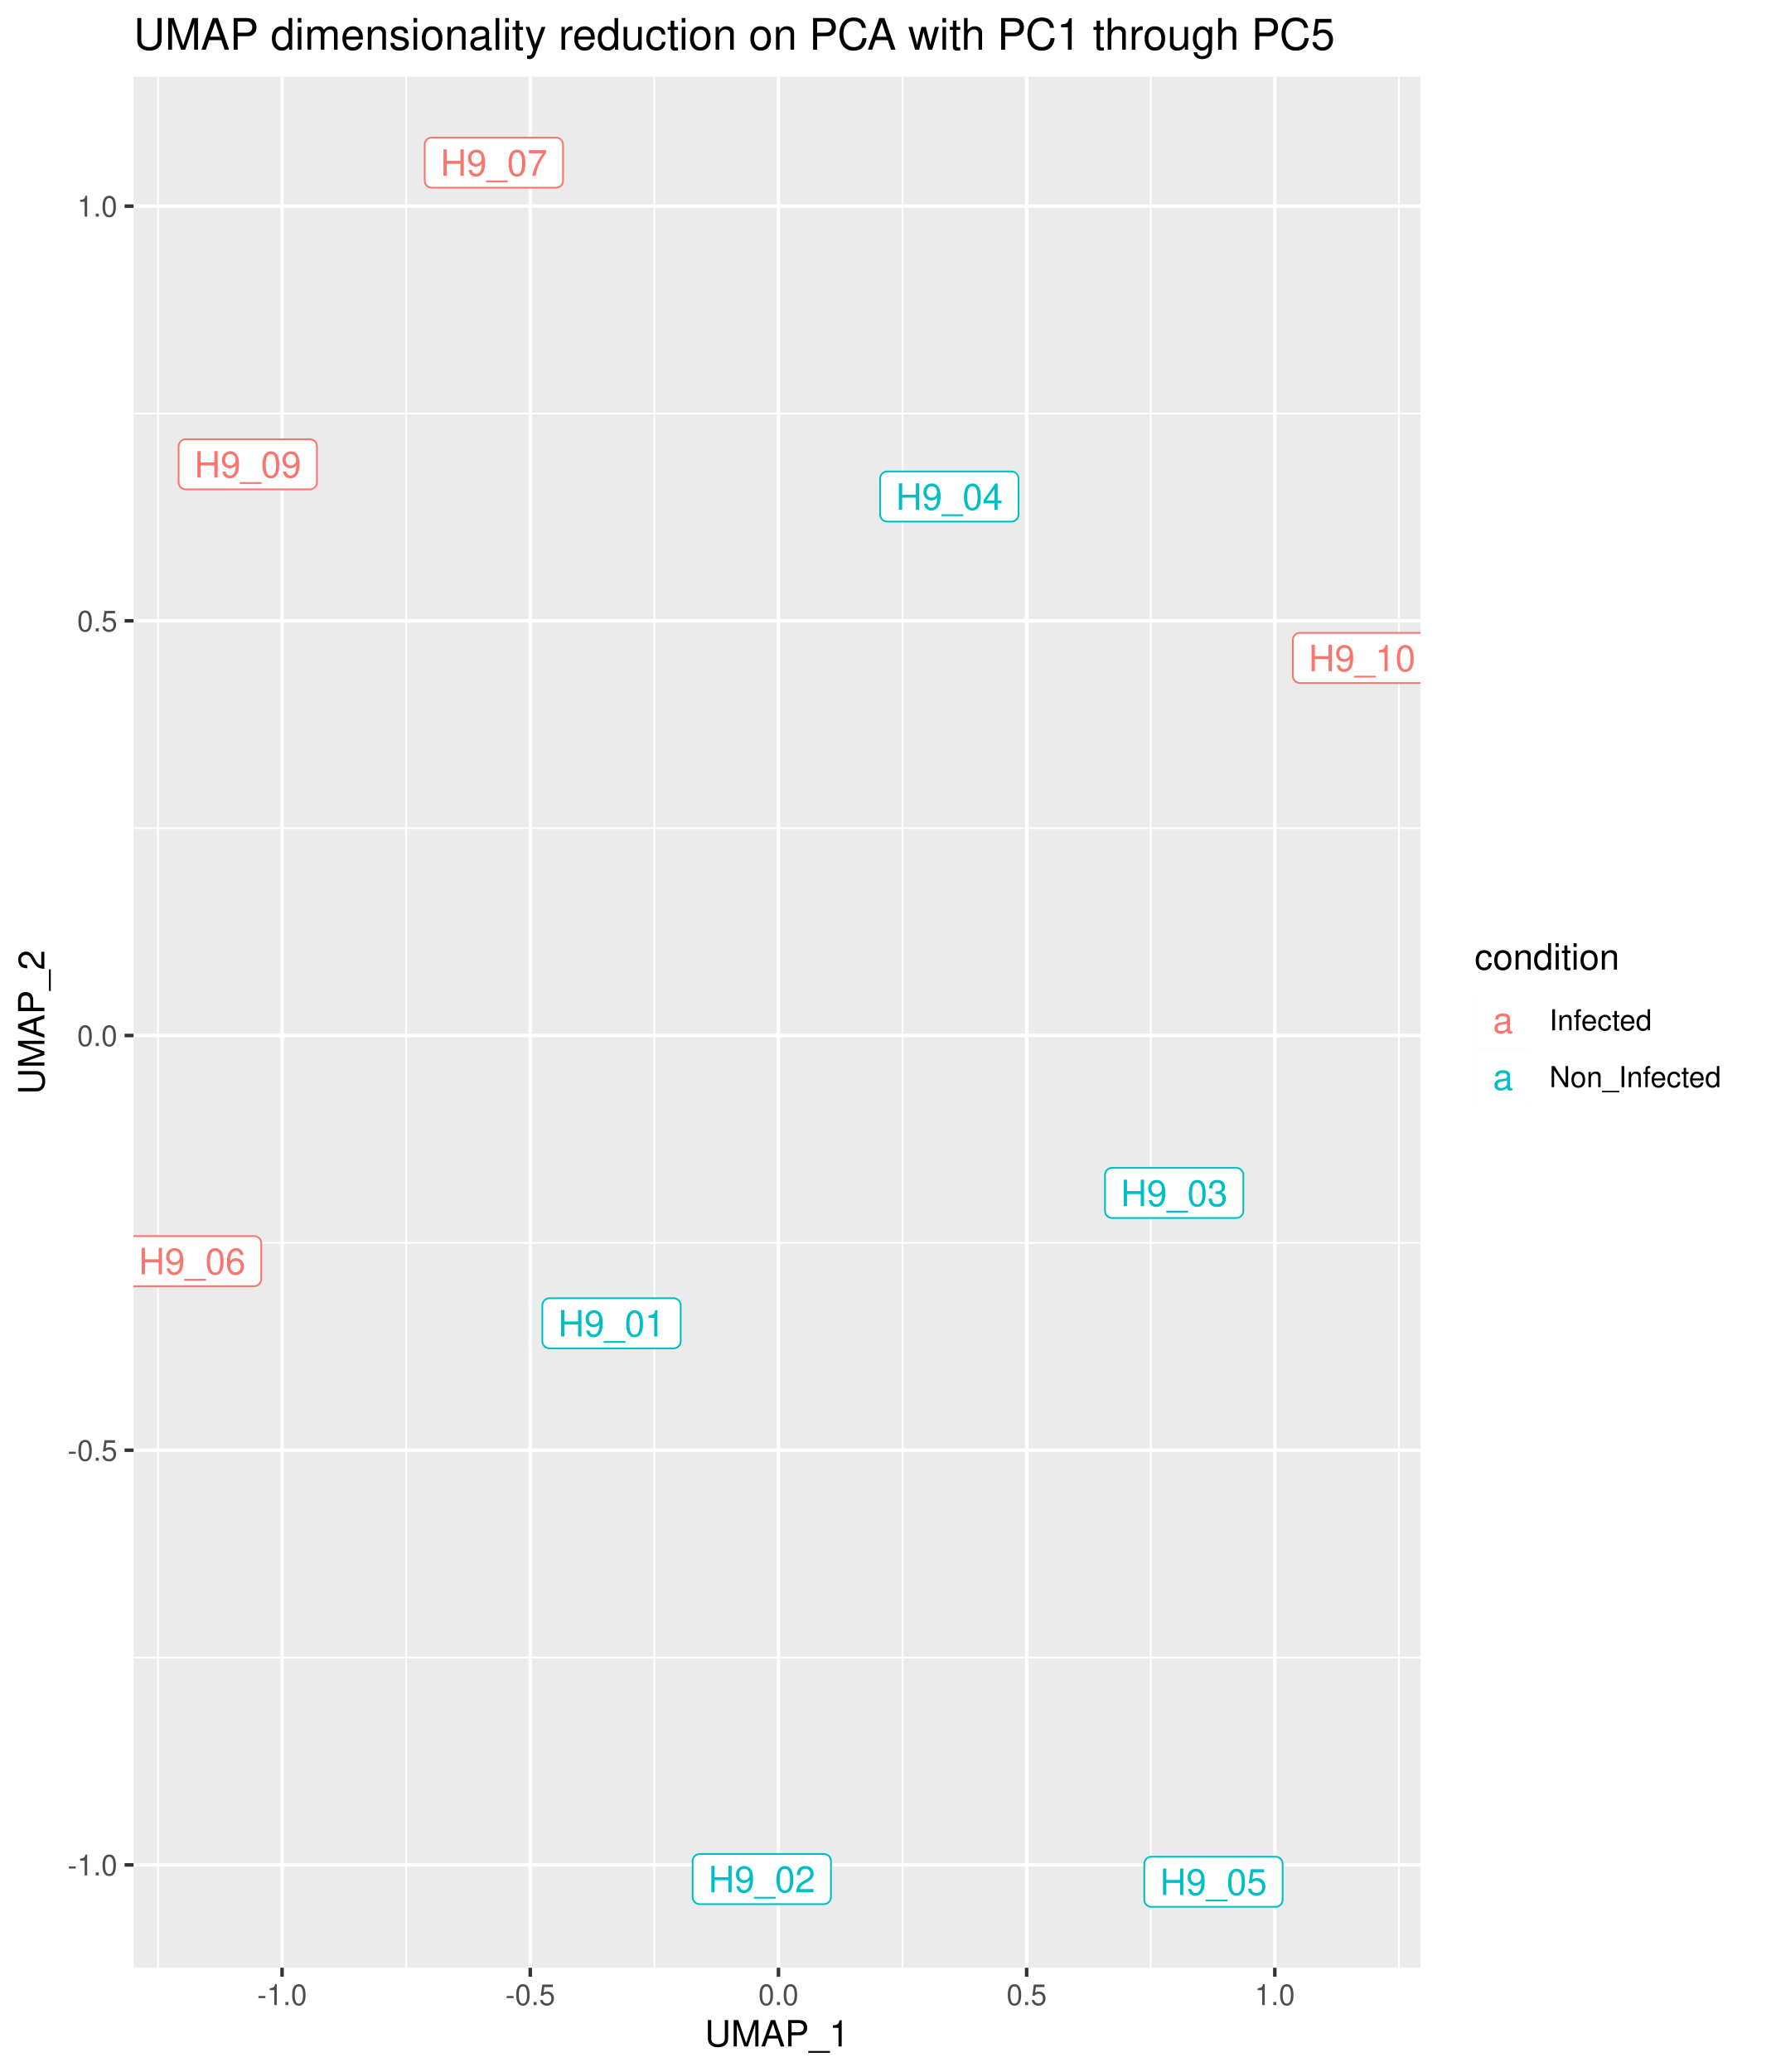
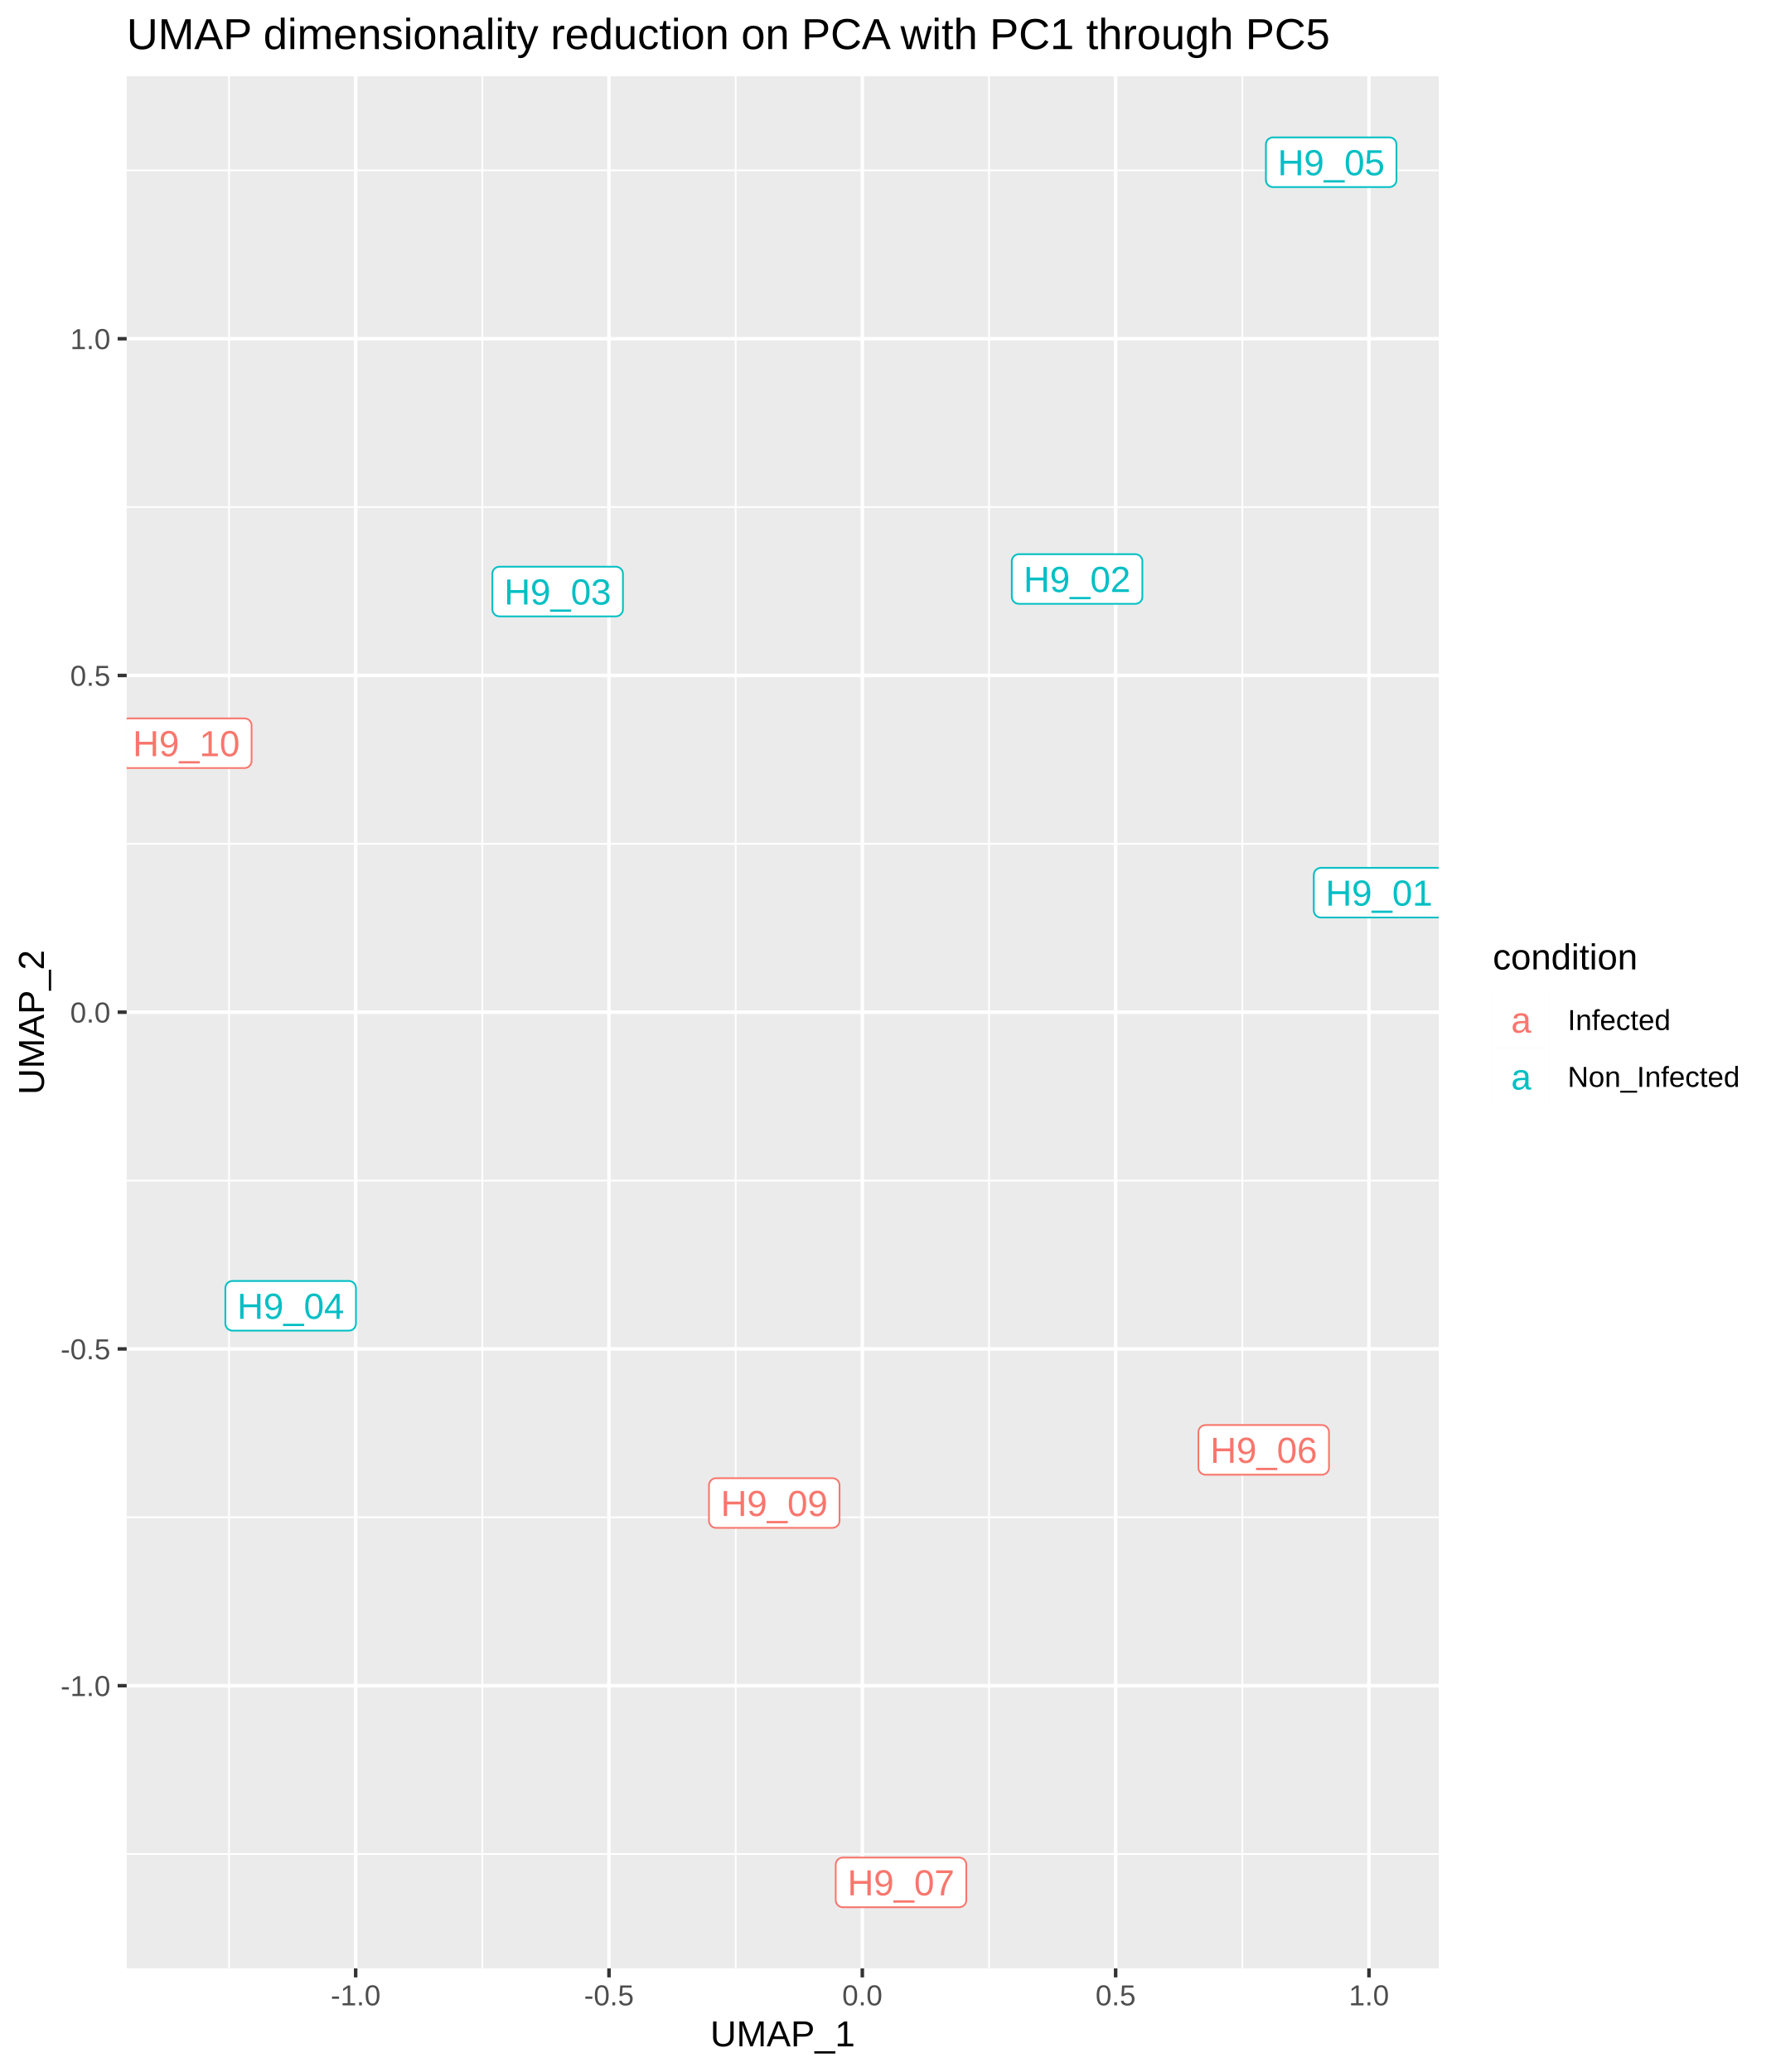
<svg xmlns="http://www.w3.org/2000/svg" class="svglite" width="540.00pt" height="630.00pt" viewBox="0 0 540.00 630.00">
  <defs>
    <style type="text/css">
    .svglite line, .svglite polyline, .svglite polygon, .svglite path, .svglite rect, .svglite circle {
      fill: none;
      stroke: #000000;
      stroke-linecap: round;
      stroke-linejoin: round;
      stroke-miterlimit: 10.00;
    }
    .svglite text {
      white-space: pre;
    }
  </style>
  </defs>
  <rect width="100%" height="100%" style="stroke: none; fill: #FFFFFF;" />
  <defs>
    <clipPath id="cpMC4wMHw1NDAuMDB8MC4wMHw2MzAuMDA=">
      <rect x="0.00" y="0.00" width="540.00" height="630.00" />
    </clipPath>
  </defs>
  <g clip-path="url(#cpMC4wMHw1NDAuMDB8MC4wMHw2MzAuMDA=)">
-     <rect x="0.00" y="0.00" width="540.00" height="630.00" style="stroke-width: 1.07; stroke: #FFFFFF; fill: #FFFFFF;" />
+     <rect x="0" y="0.00" width="540.00" height="630.00" style="stroke-width: 1.07; stroke: #FFFFFF; fill: #FFFFFF;" />
  </g>
  <defs>
-     <clipPath id="cpNDAuNjJ8NDMxLjk0fDIzLjMyfDU5OC4yOQ==">
-       <rect x="40.62" y="23.32" width="391.32" height="574.97" />
+     <clipPath id="cpMzguNTJ8NDM3LjQ4fDIzLjE4fDU5OC41MA==">
+       <rect x="38.52" y="23.18" width="398.96" height="575.33" />
    </clipPath>
  </defs>
-   <g clip-path="url(#cpNDAuNjJ8NDMxLjk0fDIzLjMyfDU5OC4yOQ==)">
-     <rect x="40.62" y="23.32" width="391.32" height="574.97" style="stroke-width: 1.07; stroke: none; fill: #EBEBEB;" />
-     <polyline points="40.62,503.98 431.94,503.98 " style="stroke-width: 0.53; stroke: #FFFFFF; stroke-linecap: butt;" />
-     <polyline points="40.62,377.90 431.94,377.90 " style="stroke-width: 0.53; stroke: #FFFFFF; stroke-linecap: butt;" />
-     <polyline points="40.62,251.81 431.94,251.81 " style="stroke-width: 0.53; stroke: #FFFFFF; stroke-linecap: butt;" />
-     <polyline points="40.62,125.72 431.94,125.72 " style="stroke-width: 0.53; stroke: #FFFFFF; stroke-linecap: butt;" />
-     <polyline points="48.03,598.29 48.03,23.32 " style="stroke-width: 0.53; stroke: #FFFFFF; stroke-linecap: butt;" />
-     <polyline points="123.50,598.29 123.50,23.32 " style="stroke-width: 0.53; stroke: #FFFFFF; stroke-linecap: butt;" />
-     <polyline points="198.97,598.29 198.97,23.32 " style="stroke-width: 0.53; stroke: #FFFFFF; stroke-linecap: butt;" />
-     <polyline points="274.44,598.29 274.44,23.32 " style="stroke-width: 0.53; stroke: #FFFFFF; stroke-linecap: butt;" />
-     <polyline points="349.91,598.29 349.91,23.32 " style="stroke-width: 0.53; stroke: #FFFFFF; stroke-linecap: butt;" />
-     <polyline points="425.38,598.29 425.38,23.32 " style="stroke-width: 0.53; stroke: #FFFFFF; stroke-linecap: butt;" />
-     <polyline points="40.62,567.03 431.94,567.03 " style="stroke-width: 1.07; stroke: #FFFFFF; stroke-linecap: butt;" />
-     <polyline points="40.62,440.94 431.94,440.94 " style="stroke-width: 1.07; stroke: #FFFFFF; stroke-linecap: butt;" />
-     <polyline points="40.62,314.85 431.94,314.85 " style="stroke-width: 1.07; stroke: #FFFFFF; stroke-linecap: butt;" />
-     <polyline points="40.62,188.76 431.94,188.76 " style="stroke-width: 1.07; stroke: #FFFFFF; stroke-linecap: butt;" />
-     <polyline points="40.62,62.68 431.94,62.68 " style="stroke-width: 1.07; stroke: #FFFFFF; stroke-linecap: butt;" />
-     <polyline points="85.77,598.29 85.77,23.32 " style="stroke-width: 1.07; stroke: #FFFFFF; stroke-linecap: butt;" />
-     <polyline points="161.24,598.29 161.24,23.32 " style="stroke-width: 1.07; stroke: #FFFFFF; stroke-linecap: butt;" />
-     <polyline points="236.71,598.29 236.71,23.32 " style="stroke-width: 1.07; stroke: #FFFFFF; stroke-linecap: butt;" />
-     <polyline points="312.18,598.29 312.18,23.32 " style="stroke-width: 1.07; stroke: #FFFFFF; stroke-linecap: butt;" />
-     <polyline points="387.64,598.29 387.64,23.32 " style="stroke-width: 1.07; stroke: #FFFFFF; stroke-linecap: butt;" />
-     <polygon points="167.07,409.97 204.82,409.97 204.74,409.97 205.08,409.96 205.42,409.89 205.75,409.77 206.05,409.59 206.32,409.37 206.55,409.11 206.74,408.82 206.87,408.50 206.96,408.16 206.98,407.81 206.98,407.81 206.98,396.89 206.98,396.89 206.96,396.55 206.87,396.21 206.74,395.89 206.55,395.59 206.32,395.33 206.05,395.11 205.75,394.94 205.42,394.82 205.08,394.75 204.82,394.73 167.07,394.73 167.33,394.75 166.99,394.73 166.64,394.78 166.31,394.87 165.99,395.02 165.71,395.22 165.46,395.46 165.25,395.74 165.09,396.05 164.98,396.37 164.92,396.72 164.91,396.89 164.91,407.81 164.92,407.64 164.92,407.99 164.98,408.33 165.09,408.66 165.25,408.97 165.46,409.25 165.71,409.49 165.99,409.68 166.31,409.83 166.64,409.93 166.99,409.97 " style="stroke-width: 0.53; stroke: #00BFC4; fill: #FFFFFF;" />
-     <text x="185.95" y="406.37" text-anchor="middle" style="font-size: 11.04px;fill: #00BFC4; font-family: &quot;Nimbus Sans&quot;;" textLength="34.87px" lengthAdjust="spacingAndGlyphs">H9_01</text>
-     <polygon points="212.77,578.95 250.51,578.95 250.43,578.95 250.78,578.94 251.12,578.87 251.44,578.74 251.74,578.57 252.01,578.35 252.24,578.09 252.43,577.80 252.56,577.48 252.65,577.14 252.67,576.79 252.67,576.79 252.67,565.87 252.67,565.87 252.65,565.52 252.56,565.19 252.43,564.87 252.24,564.57 252.01,564.31 251.74,564.09 251.44,563.92 251.12,563.79 250.78,563.73 250.51,563.71 212.77,563.71 213.03,563.73 212.68,563.71 212.33,563.75 212.00,563.85 211.69,564.00 211.40,564.20 211.15,564.44 210.94,564.71 210.78,565.02 210.67,565.35 210.61,565.70 210.61,565.87 210.61,576.79 210.61,576.62 210.61,576.97 210.67,577.31 210.78,577.64 210.94,577.95 211.15,578.22 211.40,578.46 211.69,578.66 212.00,578.81 212.33,578.91 212.68,578.95 " style="stroke-width: 0.53; stroke: #00BFC4; fill: #FFFFFF;" />
-     <text x="231.64" y="575.35" text-anchor="middle" style="font-size: 11.04px;fill: #00BFC4; font-family: &quot;Nimbus Sans&quot;;" textLength="34.87px" lengthAdjust="spacingAndGlyphs">H9_02</text>
-     <polygon points="338.16,370.34 375.91,370.34 375.82,370.33 376.17,370.32 376.51,370.25 376.83,370.13 377.13,369.95 377.40,369.73 377.63,369.47 377.82,369.18 377.96,368.86 378.04,368.52 378.07,368.18 378.07,368.18 378.07,357.25 378.07,357.25 378.04,356.91 377.96,356.57 377.82,356.25 377.63,355.96 377.40,355.70 377.13,355.48 376.83,355.30 376.51,355.18 376.17,355.11 375.91,355.09 338.16,355.09 338.42,355.11 338.07,355.10 337.73,355.14 337.39,355.23 337.08,355.38 336.79,355.58 336.54,355.82 336.33,356.10 336.17,356.41 336.06,356.74 336.01,357.08 336.00,357.25 336.00,368.18 336.01,368.00 336.01,368.35 336.06,368.69 336.17,369.02 336.33,369.33 336.54,369.61 336.79,369.85 337.08,370.05 337.39,370.20 337.73,370.29 338.07,370.33 " style="stroke-width: 0.53; stroke: #00BFC4; fill: #FFFFFF;" />
-     <text x="357.03" y="366.74" text-anchor="middle" style="font-size: 11.04px;fill: #00BFC4; font-family: &quot;Nimbus Sans&quot;;" textLength="34.87px" lengthAdjust="spacingAndGlyphs">H9_03</text>
-     <polygon points="269.79,158.59 307.54,158.59 307.45,158.59 307.80,158.57 308.14,158.50 308.46,158.38 308.77,158.21 309.03,157.99 309.27,157.73 309.45,157.43 309.59,157.11 309.67,156.77 309.70,156.43 309.70,156.43 309.70,145.51 309.70,145.51 309.67,145.16 309.59,144.82 309.45,144.50 309.27,144.21 309.03,143.95 308.77,143.73 308.46,143.55 308.14,143.43 307.80,143.36 307.54,143.35 269.79,143.35 270.05,143.36 269.70,143.35 269.36,143.39 269.02,143.49 268.71,143.63 268.42,143.83 268.17,144.07 267.96,144.35 267.80,144.66 267.69,144.99 267.64,145.33 267.63,145.51 267.63,156.43 267.64,156.25 267.64,156.60 267.69,156.94 267.80,157.27 267.96,157.58 268.17,157.86 268.42,158.10 268.71,158.30 269.02,158.45 269.36,158.54 269.70,158.59 " style="stroke-width: 0.53; stroke: #00BFC4; fill: #FFFFFF;" />
-     <text x="288.66" y="154.99" text-anchor="middle" style="font-size: 11.04px;fill: #00BFC4; font-family: &quot;Nimbus Sans&quot;;" textLength="34.87px" lengthAdjust="spacingAndGlyphs">H9_04</text>
-     <polygon points="350.11,579.78 387.86,579.78 387.77,579.78 388.12,579.77 388.46,579.70 388.78,579.57 389.08,579.40 389.35,579.18 389.58,578.92 389.77,578.62 389.91,578.30 389.99,577.97 390.02,577.62 390.02,577.62 390.02,566.70 390.02,566.70 389.99,566.35 389.91,566.01 389.77,565.69 389.58,565.40 389.35,565.14 389.08,564.92 388.78,564.75 388.46,564.62 388.12,564.55 387.86,564.54 350.11,564.54 350.37,564.55 350.02,564.54 349.67,564.58 349.34,564.68 349.03,564.83 348.74,565.03 348.49,565.27 348.28,565.54 348.12,565.85 348.01,566.18 347.95,566.52 347.95,566.70 347.95,577.62 347.95,577.45 347.95,577.79 348.01,578.14 348.12,578.47 348.28,578.78 348.49,579.05 348.74,579.29 349.03,579.49 349.34,579.64 349.67,579.74 350.02,579.78 " style="stroke-width: 0.53; stroke: #00BFC4; fill: #FFFFFF;" />
-     <text x="368.98" y="576.18" text-anchor="middle" style="font-size: 11.04px;fill: #00BFC4; font-family: &quot;Nimbus Sans&quot;;" textLength="34.87px" lengthAdjust="spacingAndGlyphs">H9_05</text>
-     <polygon points="39.53,391.07 77.28,391.07 77.19,391.07 77.54,391.06 77.88,390.99 78.21,390.87 78.51,390.69 78.78,390.47 79.01,390.21 79.19,389.92 79.33,389.60 79.41,389.26 79.44,388.91 79.44,388.91 79.44,377.99 79.44,377.99 79.41,377.64 79.33,377.31 79.19,376.99 79.01,376.69 78.78,376.43 78.51,376.21 78.21,376.04 77.88,375.92 77.54,375.85 77.28,375.83 39.53,375.83 39.79,375.85 39.44,375.83 39.10,375.87 38.77,375.97 38.45,376.12 38.17,376.32 37.91,376.56 37.71,376.84 37.54,377.14 37.43,377.47 37.38,377.82 37.37,377.99 37.37,388.91 37.38,388.74 37.38,389.09 37.43,389.43 37.54,389.76 37.71,390.07 37.91,390.35 38.17,390.59 38.45,390.78 38.77,390.93 39.10,391.03 39.44,391.07 " style="stroke-width: 0.53; stroke: #F8766D; fill: #FFFFFF;" />
-     <text x="58.41" y="387.47" text-anchor="middle" style="font-size: 11.04px;fill: #F8766D; font-family: &quot;Nimbus Sans&quot;;" textLength="34.87px" lengthAdjust="spacingAndGlyphs">H9_06</text>
-     <polygon points="131.30,57.08 169.05,57.08 168.96,57.08 169.31,57.06 169.65,56.99 169.98,56.87 170.28,56.70 170.55,56.48 170.78,56.22 170.96,55.92 171.10,55.60 171.18,55.26 171.21,54.92 171.21,54.92 171.21,44.00 171.21,44.00 171.18,43.65 171.10,43.31 170.96,42.99 170.78,42.70 170.55,42.44 170.28,42.22 169.98,42.04 169.65,41.92 169.31,41.85 169.05,41.84 131.30,41.84 131.56,41.85 131.21,41.84 130.87,41.88 130.53,41.98 130.22,42.12 129.93,42.32 129.68,42.56 129.47,42.84 129.31,43.15 129.20,43.48 129.15,43.82 129.14,44.00 129.14,54.92 129.15,54.74 129.15,55.09 129.20,55.43 129.31,55.76 129.47,56.07 129.68,56.35 129.93,56.59 130.22,56.79 130.53,56.94 130.87,57.03 131.21,57.08 " style="stroke-width: 0.53; stroke: #F8766D; fill: #FFFFFF;" />
-     <text x="150.18" y="53.48" text-anchor="middle" style="font-size: 11.04px;fill: #F8766D; font-family: &quot;Nimbus Sans&quot;;" textLength="34.87px" lengthAdjust="spacingAndGlyphs">H9_07</text>
-     <polygon points="56.47,148.80 94.22,148.80 94.14,148.80 94.48,148.79 94.82,148.72 95.15,148.59 95.45,148.42 95.72,148.20 95.95,147.94 96.13,147.65 96.27,147.33 96.35,146.99 96.38,146.64 96.38,146.64 96.38,135.72 96.38,135.72 96.35,135.37 96.27,135.04 96.13,134.72 95.95,134.42 95.72,134.16 95.45,133.94 95.15,133.77 94.82,133.65 94.48,133.58 94.22,133.56 56.47,133.56 56.73,133.58 56.39,133.56 56.04,133.60 55.71,133.70 55.39,133.85 55.11,134.05 54.86,134.29 54.65,134.57 54.49,134.87 54.38,135.20 54.32,135.55 54.31,135.72 54.31,146.64 54.32,146.47 54.32,146.82 54.38,147.16 54.49,147.49 54.65,147.80 54.86,148.08 55.11,148.32 55.39,148.51 55.71,148.66 56.04,148.76 56.39,148.80 " style="stroke-width: 0.53; stroke: #F8766D; fill: #FFFFFF;" />
-     <text x="75.35" y="145.20" text-anchor="middle" style="font-size: 11.04px;fill: #F8766D; font-family: &quot;Nimbus Sans&quot;;" textLength="34.87px" lengthAdjust="spacingAndGlyphs">H9_09</text>
-     <polygon points="395.28,207.67 433.03,207.67 432.94,207.67 433.29,207.66 433.63,207.59 433.95,207.46 434.26,207.29 434.52,207.07 434.76,206.81 434.94,206.52 435.08,206.20 435.16,205.86 435.19,205.51 435.19,205.51 435.19,194.59 435.19,194.59 435.16,194.24 435.08,193.90 434.94,193.59 434.76,193.29 434.52,193.03 434.26,192.81 433.95,192.64 433.63,192.51 433.29,192.44 433.03,192.43 395.28,192.43 395.54,192.44 395.19,192.43 394.85,192.47 394.51,192.57 394.20,192.72 393.91,192.92 393.66,193.16 393.45,193.43 393.29,193.74 393.18,194.07 393.13,194.42 393.12,194.59 393.12,205.51 393.13,205.34 393.13,205.69 393.18,206.03 393.29,206.36 393.45,206.67 393.66,206.94 393.91,207.18 394.20,207.38 394.51,207.53 394.85,207.63 395.19,207.67 " style="stroke-width: 0.53; stroke: #F8766D; fill: #FFFFFF;" />
-     <text x="414.15" y="204.07" text-anchor="middle" style="font-size: 11.04px;fill: #F8766D; font-family: &quot;Nimbus Sans&quot;;" textLength="34.87px" lengthAdjust="spacingAndGlyphs">H9_10</text>
+   <g clip-path="url(#cpMzguNTJ8NDM3LjQ4fDIzLjE4fDU5OC41MA==)">
+     <rect x="38.52" y="23.18" width="398.96" height="575.33" style="stroke-width: 1.07; stroke: none; fill: #EBEBEB;" />
+     <polyline points="38.52,563.73 437.48,563.73 " style="stroke-width: 0.53; stroke: #FFFFFF; stroke-linecap: butt;" />
+     <polyline points="38.52,461.34 437.48,461.34 " style="stroke-width: 0.53; stroke: #FFFFFF; stroke-linecap: butt;" />
+     <polyline points="38.52,358.96 437.48,358.96 " style="stroke-width: 0.53; stroke: #FFFFFF; stroke-linecap: butt;" />
+     <polyline points="38.52,256.57 437.48,256.57 " style="stroke-width: 0.53; stroke: #FFFFFF; stroke-linecap: butt;" />
+     <polyline points="38.52,154.18 437.48,154.18 " style="stroke-width: 0.53; stroke: #FFFFFF; stroke-linecap: butt;" />
+     <polyline points="38.52,51.80 437.48,51.80 " style="stroke-width: 0.53; stroke: #FFFFFF; stroke-linecap: butt;" />
+     <polyline points="69.64,598.50 69.64,23.18 " style="stroke-width: 0.53; stroke: #FFFFFF; stroke-linecap: butt;" />
+     <polyline points="146.67,598.50 146.67,23.18 " style="stroke-width: 0.53; stroke: #FFFFFF; stroke-linecap: butt;" />
+     <polyline points="223.70,598.50 223.70,23.18 " style="stroke-width: 0.53; stroke: #FFFFFF; stroke-linecap: butt;" />
+     <polyline points="300.73,598.50 300.73,23.18 " style="stroke-width: 0.53; stroke: #FFFFFF; stroke-linecap: butt;" />
+     <polyline points="377.76,598.50 377.76,23.18 " style="stroke-width: 0.53; stroke: #FFFFFF; stroke-linecap: butt;" />
+     <polyline points="38.52,512.54 437.48,512.54 " style="stroke-width: 1.07; stroke: #FFFFFF; stroke-linecap: butt;" />
+     <polyline points="38.52,410.15 437.48,410.15 " style="stroke-width: 1.07; stroke: #FFFFFF; stroke-linecap: butt;" />
+     <polyline points="38.52,307.76 437.48,307.76 " style="stroke-width: 1.07; stroke: #FFFFFF; stroke-linecap: butt;" />
+     <polyline points="38.52,205.38 437.48,205.38 " style="stroke-width: 1.07; stroke: #FFFFFF; stroke-linecap: butt;" />
+     <polyline points="38.52,102.99 437.48,102.99 " style="stroke-width: 1.07; stroke: #FFFFFF; stroke-linecap: butt;" />
+     <polyline points="108.15,598.50 108.15,23.18 " style="stroke-width: 1.07; stroke: #FFFFFF; stroke-linecap: butt;" />
+     <polyline points="185.18,598.50 185.18,23.18 " style="stroke-width: 1.07; stroke: #FFFFFF; stroke-linecap: butt;" />
+     <polyline points="262.21,598.50 262.21,23.18 " style="stroke-width: 1.07; stroke: #FFFFFF; stroke-linecap: butt;" />
+     <polyline points="339.24,598.50 339.24,23.18 " style="stroke-width: 1.07; stroke: #FFFFFF; stroke-linecap: butt;" />
+     <polyline points="416.27,598.50 416.27,23.18 " style="stroke-width: 1.07; stroke: #FFFFFF; stroke-linecap: butt;" />
+     <polygon points="401.65,278.97 437.03,278.97 436.95,278.97 437.29,278.96 437.63,278.89 437.96,278.77 438.26,278.59 438.53,278.37 438.76,278.11 438.95,277.82 439.08,277.50 439.17,277.16 439.19,276.81 439.19,276.81 439.19,266.04 439.19,266.04 439.17,265.69 439.08,265.35 438.95,265.03 438.76,264.74 438.53,264.48 438.26,264.26 437.96,264.08 437.63,263.96 437.29,263.89 437.03,263.88 401.65,263.88 401.91,263.89 401.57,263.88 401.22,263.92 400.89,264.02 400.57,264.16 400.29,264.36 400.04,264.60 399.83,264.88 399.67,265.19 399.56,265.52 399.50,265.86 399.49,266.04 399.49,276.81 399.50,276.64 399.50,276.99 399.56,277.33 399.67,277.66 399.83,277.97 400.04,278.25 400.29,278.49 400.57,278.68 400.89,278.83 401.22,278.93 401.57,278.97 " style="stroke-width: 0.53; stroke: #00BFC4; fill: #FFFFFF;" />
+     <text x="419.34" y="275.37" text-anchor="middle" style="font-size: 11.04px;fill: #00BFC4; font-family: &quot;Arial&quot;;" textLength="32.50px" lengthAdjust="spacingAndGlyphs">H9_01</text>
+     <polygon points="309.82,183.60 345.20,183.60 345.12,183.60 345.46,183.58 345.81,183.51 346.13,183.39 346.43,183.22 346.70,183.00 346.93,182.74 347.12,182.44 347.25,182.12 347.34,181.78 347.36,181.44 347.36,181.44 347.36,170.66 347.36,170.66 347.34,170.31 347.25,169.98 347.12,169.66 346.93,169.36 346.70,169.10 346.43,168.88 346.13,168.71 345.81,168.59 345.46,168.52 345.20,168.50 309.82,168.50 310.08,168.52 309.74,168.50 309.39,168.54 309.06,168.64 308.74,168.79 308.46,168.99 308.21,169.23 308.00,169.51 307.84,169.81 307.73,170.14 307.67,170.49 307.66,170.66 307.66,181.44 307.67,181.26 307.67,181.61 307.73,181.96 307.84,182.29 308.00,182.59 308.21,182.87 308.46,183.11 308.74,183.31 309.06,183.46 309.39,183.55 309.74,183.60 " style="stroke-width: 0.53; stroke: #00BFC4; fill: #FFFFFF;" />
+     <text x="327.51" y="180.00" text-anchor="middle" style="font-size: 11.04px;fill: #00BFC4; font-family: &quot;Arial&quot;;" textLength="32.50px" lengthAdjust="spacingAndGlyphs">H9_02</text>
+     <polygon points="151.88,187.41 187.26,187.41 187.17,187.40 187.52,187.39 187.86,187.32 188.18,187.20 188.48,187.02 188.75,186.80 188.98,186.54 189.17,186.25 189.31,185.93 189.39,185.59 189.42,185.25 189.42,185.25 189.42,174.47 189.42,174.47 189.39,174.12 189.31,173.78 189.17,173.46 188.98,173.17 188.75,172.91 188.48,172.69 188.18,172.52 187.86,172.39 187.52,172.32 187.26,172.31 151.88,172.31 152.14,172.32 151.79,172.31 151.44,172.35 151.11,172.45 150.80,172.60 150.51,172.79 150.26,173.03 150.05,173.31 149.89,173.62 149.78,173.95 149.72,174.29 149.72,174.47 149.72,185.25 149.72,185.07 149.72,185.42 149.78,185.76 149.89,186.09 150.05,186.40 150.26,186.68 150.51,186.92 150.80,187.12 151.11,187.26 151.44,187.36 151.79,187.40 " style="stroke-width: 0.53; stroke: #00BFC4; fill: #FFFFFF;" />
+     <text x="169.57" y="183.81" text-anchor="middle" style="font-size: 11.04px;fill: #00BFC4; font-family: &quot;Arial&quot;;" textLength="32.50px" lengthAdjust="spacingAndGlyphs">H9_03</text>
+     <polygon points="70.69,404.59 106.08,404.59 105.99,404.58 106.34,404.57 106.68,404.50 107.00,404.38 107.30,404.20 107.57,403.98 107.80,403.72 107.99,403.43 108.12,403.11 108.21,402.77 108.24,402.43 108.24,402.43 108.24,391.65 108.24,391.65 108.21,391.30 108.12,390.96 107.99,390.64 107.80,390.35 107.57,390.09 107.30,389.87 107.00,389.70 106.68,389.57 106.34,389.50 106.08,389.49 70.69,389.49 70.96,389.50 70.61,389.49 70.26,389.53 69.93,389.63 69.61,389.78 69.33,389.97 69.08,390.21 68.87,390.49 68.71,390.80 68.60,391.13 68.54,391.47 68.53,391.65 68.53,402.43 68.54,402.25 68.54,402.60 68.60,402.94 68.71,403.27 68.87,403.58 69.08,403.86 69.33,404.10 69.61,404.30 69.93,404.45 70.26,404.54 70.61,404.58 " style="stroke-width: 0.53; stroke: #00BFC4; fill: #FFFFFF;" />
+     <text x="88.39" y="400.99" text-anchor="middle" style="font-size: 11.04px;fill: #00BFC4; font-family: &quot;Arial&quot;;" textLength="32.50px" lengthAdjust="spacingAndGlyphs">H9_04</text>
+     <polygon points="387.09,56.88 422.47,56.88 422.38,56.88 422.73,56.86 423.07,56.79 423.39,56.67 423.70,56.50 423.96,56.28 424.19,56.02 424.38,55.72 424.52,55.40 424.60,55.06 424.63,54.72 424.63,54.72 424.63,43.94 424.63,43.94 424.60,43.59 424.52,43.26 424.38,42.94 424.19,42.64 423.96,42.38 423.70,42.16 423.39,41.99 423.07,41.86 422.73,41.80 422.47,41.78 387.09,41.78 387.35,41.80 387.00,41.78 386.66,41.82 386.32,41.92 386.01,42.07 385.72,42.27 385.47,42.51 385.26,42.78 385.10,43.09 384.99,43.42 384.93,43.77 384.93,43.94 384.93,54.72 384.93,54.54 384.93,54.89 384.99,55.23 385.10,55.56 385.26,55.87 385.47,56.15 385.72,56.39 386.01,56.59 386.32,56.74 386.66,56.83 387.00,56.88 " style="stroke-width: 0.53; stroke: #00BFC4; fill: #FFFFFF;" />
+     <text x="404.78" y="53.28" text-anchor="middle" style="font-size: 11.04px;fill: #00BFC4; font-family: &quot;Arial&quot;;" textLength="32.50px" lengthAdjust="spacingAndGlyphs">H9_05</text>
+     <polygon points="366.57,448.39 401.95,448.39 401.86,448.39 402.21,448.38 402.55,448.31 402.88,448.18 403.18,448.01 403.45,447.79 403.68,447.53 403.86,447.24 404.00,446.92 404.08,446.58 404.11,446.23 404.11,446.23 404.11,435.45 404.11,435.45 404.08,435.11 404.00,434.77 403.86,434.45 403.68,434.16 403.45,433.90 403.18,433.68 402.88,433.50 402.55,433.38 402.21,433.31 401.95,433.29 366.57,433.29 366.83,433.31 366.48,433.30 366.14,433.34 365.80,433.44 365.49,433.58 365.20,433.78 364.95,434.02 364.74,434.30 364.58,434.61 364.47,434.94 364.42,435.28 364.41,435.45 364.41,446.23 364.42,446.06 364.42,446.41 364.47,446.75 364.58,447.08 364.74,447.39 364.95,447.67 365.20,447.91 365.49,448.10 365.80,448.25 366.14,448.35 366.48,448.39 " style="stroke-width: 0.53; stroke: #F8766D; fill: #FFFFFF;" />
+     <text x="384.26" y="444.79" text-anchor="middle" style="font-size: 11.04px;fill: #F8766D; font-family: &quot;Arial&quot;;" textLength="32.50px" lengthAdjust="spacingAndGlyphs">H9_06</text>
+     <polygon points="256.28,579.90 291.66,579.90 291.58,579.90 291.93,579.89 292.27,579.82 292.59,579.69 292.89,579.52 293.16,579.30 293.39,579.04 293.58,578.75 293.71,578.43 293.80,578.09 293.82,577.74 293.82,577.74 293.82,566.96 293.82,566.96 293.80,566.62 293.71,566.28 293.58,565.96 293.39,565.67 293.16,565.41 292.89,565.19 292.59,565.01 292.27,564.89 291.93,564.82 291.66,564.80 256.28,564.80 256.54,564.82 256.20,564.81 255.85,564.85 255.52,564.94 255.20,565.09 254.92,565.29 254.67,565.53 254.46,565.81 254.30,566.12 254.19,566.45 254.13,566.79 254.12,566.96 254.12,577.74 254.13,577.57 254.13,577.92 254.19,578.26 254.30,578.59 254.46,578.90 254.67,579.17 254.92,579.41 255.20,579.61 255.52,579.76 255.85,579.86 256.20,579.90 " style="stroke-width: 0.53; stroke: #F8766D; fill: #FFFFFF;" />
+     <text x="273.97" y="576.30" text-anchor="middle" style="font-size: 11.04px;fill: #F8766D; font-family: &quot;Arial&quot;;" textLength="32.50px" lengthAdjust="spacingAndGlyphs">H9_07</text>
+     <polygon points="217.74,464.55 253.12,464.55 253.03,464.55 253.38,464.53 253.72,464.46 254.05,464.34 254.35,464.17 254.62,463.95 254.85,463.69 255.03,463.39 255.17,463.07 255.25,462.74 255.28,462.39 255.28,462.39 255.28,451.61 255.28,451.61 255.25,451.26 255.17,450.93 255.03,450.61 254.85,450.31 254.62,450.05 254.35,449.83 254.05,449.66 253.72,449.54 253.38,449.47 253.12,449.45 217.74,449.45 218.00,449.47 217.65,449.45 217.31,449.49 216.97,449.59 216.66,449.74 216.37,449.94 216.12,450.18 215.91,450.46 215.75,450.76 215.64,451.09 215.59,451.44 215.58,451.61 215.58,462.39 215.59,462.22 215.59,462.56 215.64,462.91 215.75,463.24 215.91,463.54 216.12,463.82 216.37,464.06 216.66,464.26 216.97,464.41 217.31,464.51 217.65,464.55 " style="stroke-width: 0.53; stroke: #F8766D; fill: #FFFFFF;" />
+     <text x="235.43" y="460.95" text-anchor="middle" style="font-size: 11.04px;fill: #F8766D; font-family: &quot;Arial&quot;;" textLength="32.50px" lengthAdjust="spacingAndGlyphs">H9_09</text>
+     <polygon points="38.96,233.53 74.34,233.53 74.25,233.53 74.60,233.51 74.94,233.45 75.27,233.32 75.57,233.15 75.84,232.93 76.07,232.67 76.25,232.37 76.39,232.05 76.47,231.72 76.50,231.37 76.50,231.37 76.50,220.59 76.50,220.59 76.47,220.25 76.39,219.91 76.25,219.59 76.07,219.29 75.84,219.03 75.57,218.81 75.27,218.64 74.94,218.52 74.60,218.45 74.34,218.43 38.96,218.43 39.22,218.45 38.87,218.43 38.53,218.48 38.19,218.57 37.88,218.72 37.59,218.92 37.34,219.16 37.13,219.44 36.97,219.75 36.86,220.08 36.81,220.42 36.80,220.59 36.80,231.37 36.81,231.20 36.81,231.54 36.86,231.89 36.97,232.22 37.13,232.53 37.34,232.80 37.59,233.04 37.88,233.24 38.19,233.39 38.53,233.49 38.87,233.53 " style="stroke-width: 0.53; stroke: #F8766D; fill: #FFFFFF;" />
+     <text x="56.65" y="229.93" text-anchor="middle" style="font-size: 11.04px;fill: #F8766D; font-family: &quot;Arial&quot;;" textLength="32.50px" lengthAdjust="spacingAndGlyphs">H9_10</text>
  </g>
  <g clip-path="url(#cpMC4wMHw1NDAuMDB8MC4wMHw2MzAuMDA=)">
-     <text x="35.69" y="570.23" text-anchor="end" style="font-size: 8.80px;fill: #4D4D4D; font-family: &quot;Nimbus Sans&quot;;" textLength="17.16px" lengthAdjust="spacingAndGlyphs">-1.0</text>
-     <text x="35.69" y="444.15" text-anchor="end" style="font-size: 8.80px;fill: #4D4D4D; font-family: &quot;Nimbus Sans&quot;;" textLength="17.16px" lengthAdjust="spacingAndGlyphs">-0.5</text>
-     <text x="35.69" y="318.06" text-anchor="end" style="font-size: 8.80px;fill: #4D4D4D; font-family: &quot;Nimbus Sans&quot;;" textLength="13.98px" lengthAdjust="spacingAndGlyphs">0.0</text>
-     <text x="35.69" y="191.97" text-anchor="end" style="font-size: 8.80px;fill: #4D4D4D; font-family: &quot;Nimbus Sans&quot;;" textLength="13.98px" lengthAdjust="spacingAndGlyphs">0.5</text>
-     <text x="35.69" y="65.88" text-anchor="end" style="font-size: 8.80px;fill: #4D4D4D; font-family: &quot;Nimbus Sans&quot;;" textLength="13.98px" lengthAdjust="spacingAndGlyphs">1.0</text>
-     <polyline points="37.88,567.03 40.62,567.03 " style="stroke-width: 1.07; stroke: #333333; stroke-linecap: butt;" />
-     <polyline points="37.88,440.94 40.62,440.94 " style="stroke-width: 1.07; stroke: #333333; stroke-linecap: butt;" />
-     <polyline points="37.88,314.85 40.62,314.85 " style="stroke-width: 1.07; stroke: #333333; stroke-linecap: butt;" />
-     <polyline points="37.88,188.76 40.62,188.76 " style="stroke-width: 1.07; stroke: #333333; stroke-linecap: butt;" />
-     <polyline points="37.88,62.68 40.62,62.68 " style="stroke-width: 1.07; stroke: #333333; stroke-linecap: butt;" />
-     <polyline points="85.77,601.03 85.77,598.29 " style="stroke-width: 1.07; stroke: #333333; stroke-linecap: butt;" />
-     <polyline points="161.24,601.03 161.24,598.29 " style="stroke-width: 1.07; stroke: #333333; stroke-linecap: butt;" />
-     <polyline points="236.71,601.03 236.71,598.29 " style="stroke-width: 1.07; stroke: #333333; stroke-linecap: butt;" />
-     <polyline points="312.18,601.03 312.18,598.29 " style="stroke-width: 1.07; stroke: #333333; stroke-linecap: butt;" />
-     <polyline points="387.64,601.03 387.64,598.29 " style="stroke-width: 1.07; stroke: #333333; stroke-linecap: butt;" />
-     <text x="85.77" y="609.64" text-anchor="middle" style="font-size: 8.80px;fill: #4D4D4D; font-family: &quot;Nimbus Sans&quot;;" textLength="17.16px" lengthAdjust="spacingAndGlyphs">-1.0</text>
-     <text x="161.24" y="609.64" text-anchor="middle" style="font-size: 8.80px;fill: #4D4D4D; font-family: &quot;Nimbus Sans&quot;;" textLength="17.16px" lengthAdjust="spacingAndGlyphs">-0.5</text>
-     <text x="236.71" y="609.64" text-anchor="middle" style="font-size: 8.80px;fill: #4D4D4D; font-family: &quot;Nimbus Sans&quot;;" textLength="13.98px" lengthAdjust="spacingAndGlyphs">0.0</text>
-     <text x="312.18" y="609.64" text-anchor="middle" style="font-size: 8.80px;fill: #4D4D4D; font-family: &quot;Nimbus Sans&quot;;" textLength="13.98px" lengthAdjust="spacingAndGlyphs">0.5</text>
-     <text x="387.64" y="609.64" text-anchor="middle" style="font-size: 8.80px;fill: #4D4D4D; font-family: &quot;Nimbus Sans&quot;;" textLength="13.98px" lengthAdjust="spacingAndGlyphs">1.0</text>
-     <text x="236.28" y="622.23" text-anchor="middle" style="font-size: 11.00px; font-family: &quot;Nimbus Sans&quot;;" textLength="44.19px" lengthAdjust="spacingAndGlyphs">UMAP_1</text>
-     <text transform="translate(13.50,310.81) rotate(-90)" text-anchor="middle" style="font-size: 11.00px; font-family: &quot;Nimbus Sans&quot;;" textLength="44.19px" lengthAdjust="spacingAndGlyphs">UMAP_2</text>
-     <rect x="442.90" y="280.15" width="91.62" height="61.31" style="stroke-width: 1.07; stroke: none; fill: #FFFFFF;" />
-     <text x="448.38" y="294.80" style="font-size: 11.00px; font-family: &quot;Nimbus Sans&quot;;" textLength="50.87px" lengthAdjust="spacingAndGlyphs">condition</text>
-     <rect x="448.38" y="301.42" width="17.28" height="17.28" style="stroke-width: 1.07; stroke: none; fill: #F2F2F2;" />
-     <rect x="448.38" y="301.42" width="17.28" height="17.28" style="stroke-width: 0.75; stroke: none; fill: #FFFFFF;" />
-     <text x="457.02" y="314.08" text-anchor="middle" style="font-size: 11.04px;fill: #F8766D; font-family: &quot;Nimbus Sans&quot;;" textLength="6.76px" lengthAdjust="spacingAndGlyphs">a</text>
-     <rect x="448.38" y="318.70" width="17.28" height="17.28" style="stroke-width: 1.07; stroke: none; fill: #F2F2F2;" />
-     <rect x="448.38" y="318.70" width="17.28" height="17.28" style="stroke-width: 0.75; stroke: none; fill: #FFFFFF;" />
-     <text x="457.02" y="331.36" text-anchor="middle" style="font-size: 11.04px;fill: #00BFC4; font-family: &quot;Nimbus Sans&quot;;" textLength="6.76px" lengthAdjust="spacingAndGlyphs">a</text>
-     <text x="471.14" y="313.27" style="font-size: 8.80px; font-family: &quot;Nimbus Sans&quot;;" textLength="35.96px" lengthAdjust="spacingAndGlyphs">Infected</text>
-     <text x="471.14" y="330.55" style="font-size: 8.80px; font-family: &quot;Nimbus Sans&quot;;" textLength="57.90px" lengthAdjust="spacingAndGlyphs">Non_Infected</text>
-     <text x="40.62" y="15.10" style="font-size: 13.20px; font-family: &quot;Nimbus Sans&quot;;" textLength="404.29px" lengthAdjust="spacingAndGlyphs">UMAP dimensionality reduction on PCA with PC1 through PC5</text>
+     <text x="33.58" y="515.69" text-anchor="end" style="font-size: 8.80px;fill: #4D4D4D; font-family: &quot;Arial&quot;;" textLength="15.17px" lengthAdjust="spacingAndGlyphs">-1.0</text>
+     <text x="33.58" y="413.30" text-anchor="end" style="font-size: 8.80px;fill: #4D4D4D; font-family: &quot;Arial&quot;;" textLength="15.17px" lengthAdjust="spacingAndGlyphs">-0.5</text>
+     <text x="33.58" y="310.91" text-anchor="end" style="font-size: 8.80px;fill: #4D4D4D; font-family: &quot;Arial&quot;;" textLength="12.24px" lengthAdjust="spacingAndGlyphs">0.0</text>
+     <text x="33.58" y="208.53" text-anchor="end" style="font-size: 8.80px;fill: #4D4D4D; font-family: &quot;Arial&quot;;" textLength="12.24px" lengthAdjust="spacingAndGlyphs">0.5</text>
+     <text x="33.58" y="106.14" text-anchor="end" style="font-size: 8.80px;fill: #4D4D4D; font-family: &quot;Arial&quot;;" textLength="12.24px" lengthAdjust="spacingAndGlyphs">1.0</text>
+     <polyline points="35.78,512.54 38.52,512.54 " style="stroke-width: 1.07; stroke: #333333; stroke-linecap: butt;" />
+     <polyline points="35.78,410.15 38.52,410.15 " style="stroke-width: 1.07; stroke: #333333; stroke-linecap: butt;" />
+     <polyline points="35.78,307.76 38.52,307.76 " style="stroke-width: 1.07; stroke: #333333; stroke-linecap: butt;" />
+     <polyline points="35.78,205.38 38.52,205.38 " style="stroke-width: 1.07; stroke: #333333; stroke-linecap: butt;" />
+     <polyline points="35.78,102.99 38.52,102.99 " style="stroke-width: 1.07; stroke: #333333; stroke-linecap: butt;" />
+     <polyline points="108.15,601.24 108.15,598.50 " style="stroke-width: 1.07; stroke: #333333; stroke-linecap: butt;" />
+     <polyline points="185.18,601.24 185.18,598.50 " style="stroke-width: 1.07; stroke: #333333; stroke-linecap: butt;" />
+     <polyline points="262.21,601.24 262.21,598.50 " style="stroke-width: 1.07; stroke: #333333; stroke-linecap: butt;" />
+     <polyline points="339.24,601.24 339.24,598.50 " style="stroke-width: 1.07; stroke: #333333; stroke-linecap: butt;" />
+     <polyline points="416.27,601.24 416.27,598.50 " style="stroke-width: 1.07; stroke: #333333; stroke-linecap: butt;" />
+     <text x="108.15" y="609.74" text-anchor="middle" style="font-size: 8.80px;fill: #4D4D4D; font-family: &quot;Arial&quot;;" textLength="15.17px" lengthAdjust="spacingAndGlyphs">-1.0</text>
+     <text x="185.18" y="609.74" text-anchor="middle" style="font-size: 8.80px;fill: #4D4D4D; font-family: &quot;Arial&quot;;" textLength="15.17px" lengthAdjust="spacingAndGlyphs">-0.5</text>
+     <text x="262.21" y="609.74" text-anchor="middle" style="font-size: 8.80px;fill: #4D4D4D; font-family: &quot;Arial&quot;;" textLength="12.24px" lengthAdjust="spacingAndGlyphs">0.0</text>
+     <text x="339.24" y="609.74" text-anchor="middle" style="font-size: 8.80px;fill: #4D4D4D; font-family: &quot;Arial&quot;;" textLength="12.24px" lengthAdjust="spacingAndGlyphs">0.5</text>
+     <text x="416.27" y="609.74" text-anchor="middle" style="font-size: 8.80px;fill: #4D4D4D; font-family: &quot;Arial&quot;;" textLength="12.24px" lengthAdjust="spacingAndGlyphs">1.0</text>
+     <text x="238.00" y="622.20" text-anchor="middle" style="font-size: 11.00px; font-family: &quot;Arial&quot;;" textLength="44.02px" lengthAdjust="spacingAndGlyphs">UMAP_1</text>
+     <text transform="translate(13.36,310.84) rotate(-90)" text-anchor="middle" style="font-size: 11.00px; font-family: &quot;Arial&quot;;" textLength="44.02px" lengthAdjust="spacingAndGlyphs">UMAP_2</text>
+     <rect x="448.44" y="280.24" width="86.08" height="61.19" style="stroke-width: 1.07; stroke: none; fill: #FFFFFF;" />
+     <text x="453.92" y="294.76" style="font-size: 11.00px; font-family: &quot;Arial&quot;;" textLength="44.04px" lengthAdjust="spacingAndGlyphs">condition</text>
+     <rect x="453.92" y="301.40" width="17.28" height="17.28" style="stroke-width: 1.07; stroke: none; fill: #F2F2F2;" />
+     <rect x="453.92" y="301.40" width="17.28" height="17.28" style="stroke-width: 0.75; stroke: none; fill: #FFFFFF;" />
+     <text x="462.56" y="313.99" text-anchor="middle" style="font-size: 11.04px;fill: #F8766D; font-family: &quot;Arial&quot;;" textLength="6.13px" lengthAdjust="spacingAndGlyphs">a</text>
+     <rect x="453.92" y="318.68" width="17.28" height="17.28" style="stroke-width: 1.07; stroke: none; fill: #F2F2F2;" />
+     <rect x="453.92" y="318.68" width="17.28" height="17.28" style="stroke-width: 0.75; stroke: none; fill: #FFFFFF;" />
+     <text x="462.56" y="331.27" text-anchor="middle" style="font-size: 11.04px;fill: #00BFC4; font-family: &quot;Arial&quot;;" textLength="6.13px" lengthAdjust="spacingAndGlyphs">a</text>
+     <text x="476.68" y="313.19" style="font-size: 8.80px; font-family: &quot;Arial&quot;;" textLength="31.33px" lengthAdjust="spacingAndGlyphs">Infected</text>
+     <text x="476.68" y="330.47" style="font-size: 8.80px; font-family: &quot;Arial&quot;;" textLength="52.37px" lengthAdjust="spacingAndGlyphs">Non_Infected</text>
+     <text x="38.52" y="14.93" style="font-size: 13.20px; font-family: &quot;Arial&quot;;" textLength="365.63px" lengthAdjust="spacingAndGlyphs">UMAP dimensionality reduction on PCA with PC1 through PC5</text>
  </g>
</svg>
